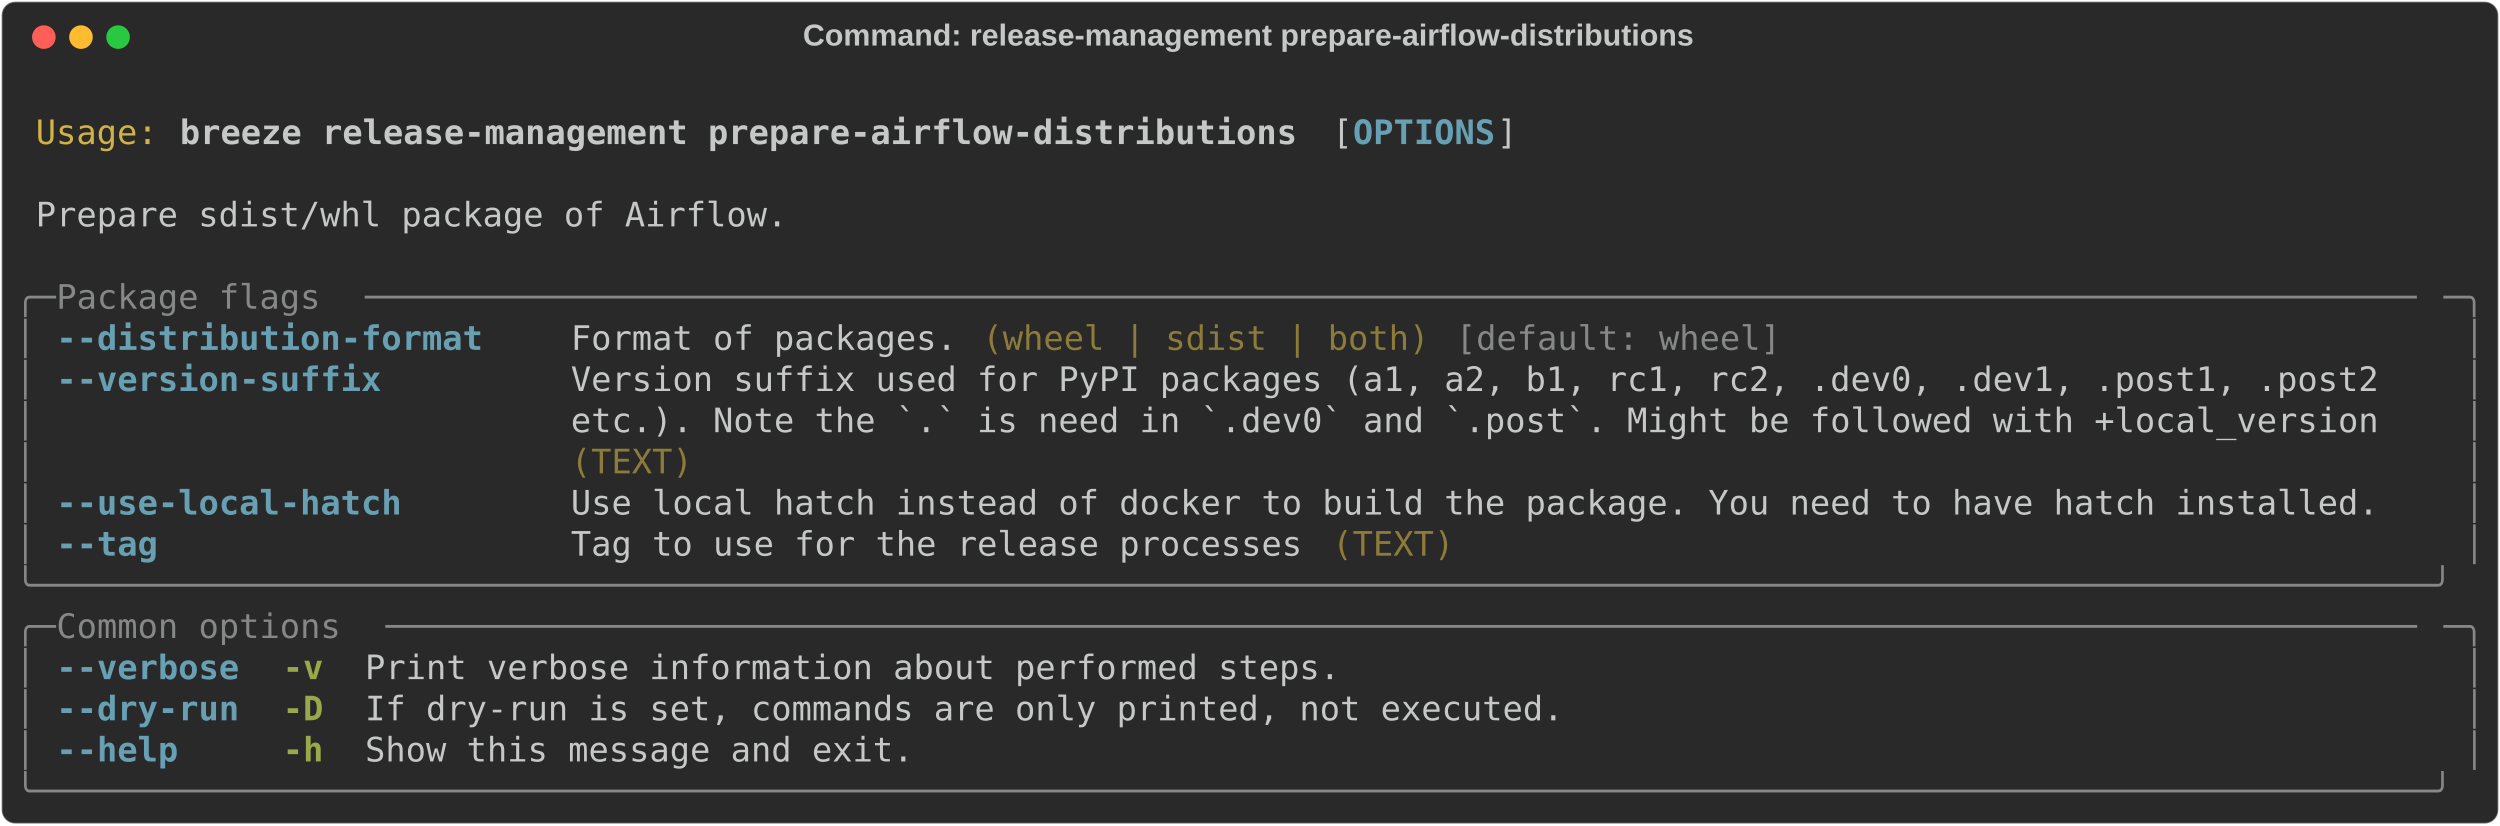
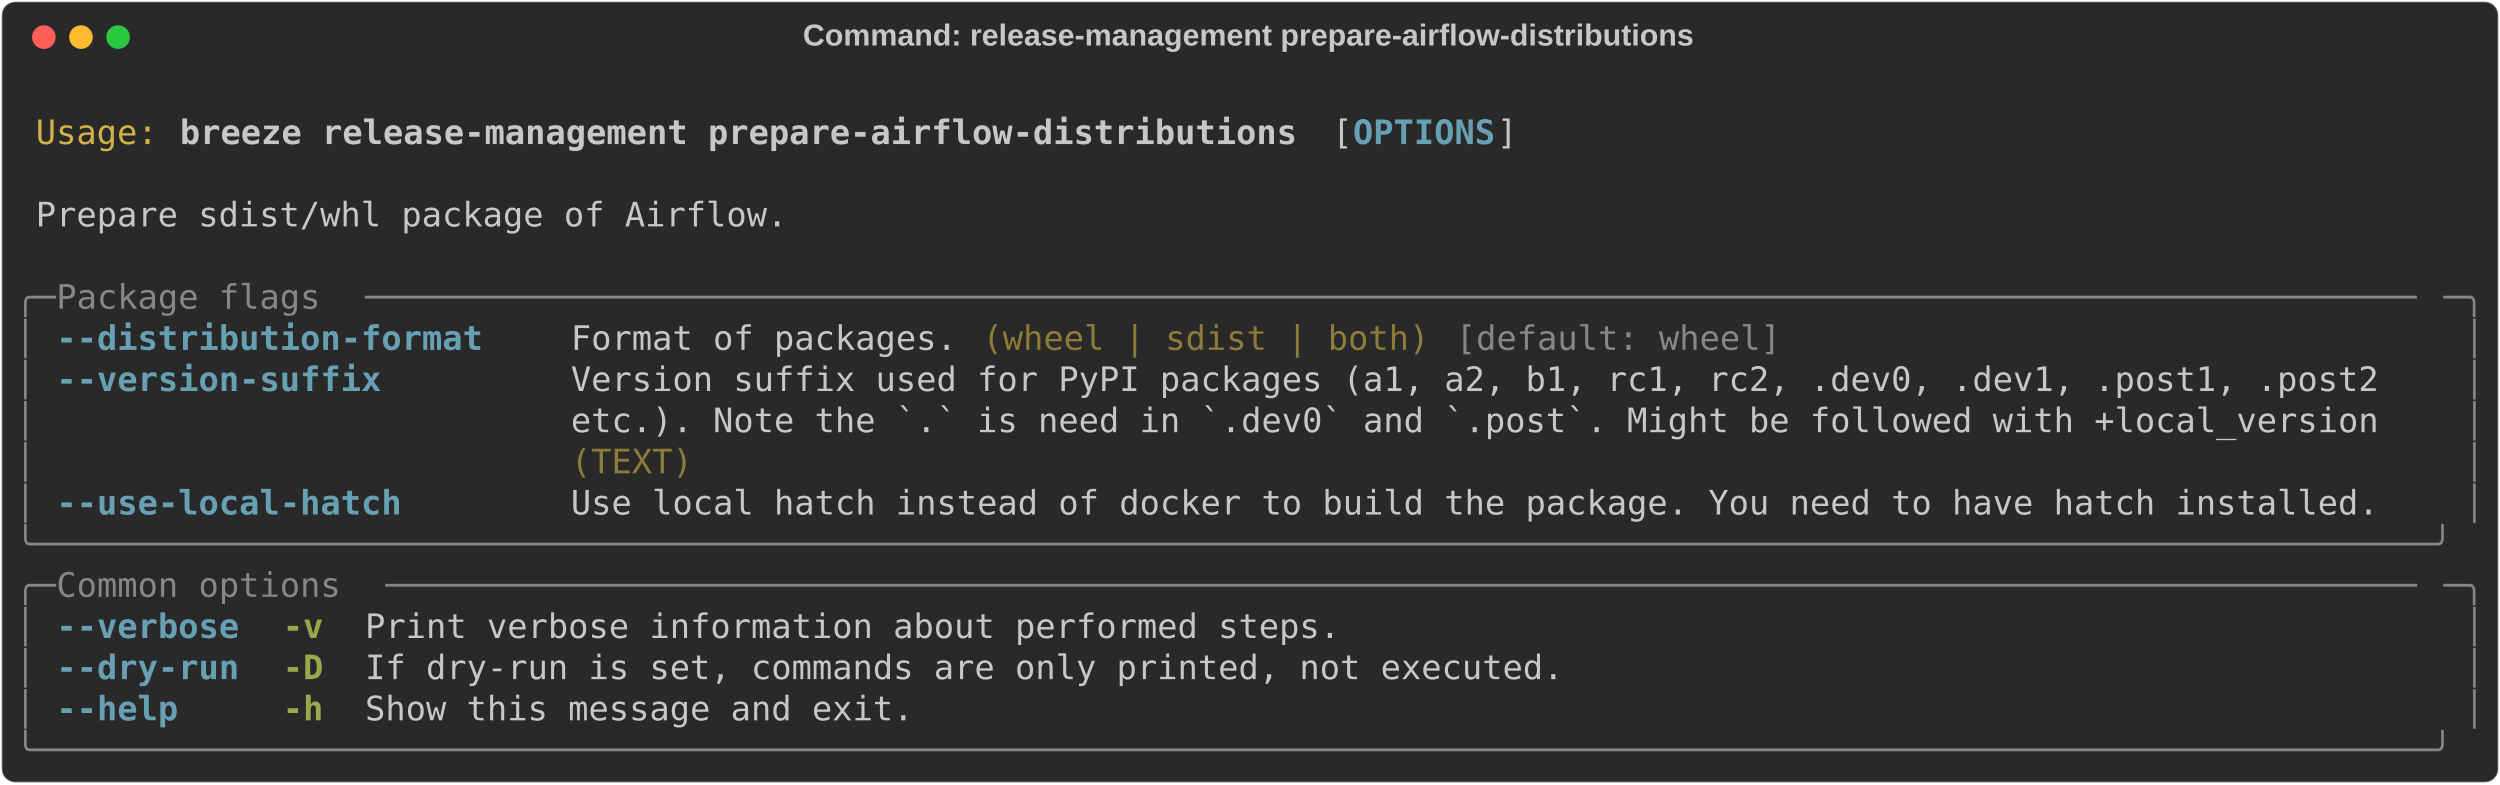
- <svg xmlns="http://www.w3.org/2000/svg" class="rich-terminal" viewBox="0 0 1482 489.2">
+ <svg xmlns="http://www.w3.org/2000/svg" class="rich-terminal" viewBox="0 0 1482 464.8">
  <style>

    @font-face {
        font-family: "Fira Code";
        src: local("FiraCode-Regular"),
                url("https://cdnjs.cloudflare.com/ajax/libs/firacode/6.2.0/woff2/FiraCode-Regular.woff2") format("woff2"),
                url("https://cdnjs.cloudflare.com/ajax/libs/firacode/6.2.0/woff/FiraCode-Regular.woff") format("woff");
        font-style: normal;
        font-weight: 400;
    }
    @font-face {
        font-family: "Fira Code";
        src: local("FiraCode-Bold"),
                url("https://cdnjs.cloudflare.com/ajax/libs/firacode/6.2.0/woff2/FiraCode-Bold.woff2") format("woff2"),
                url("https://cdnjs.cloudflare.com/ajax/libs/firacode/6.2.0/woff/FiraCode-Bold.woff") format("woff");
        font-style: bold;
        font-weight: 700;
    }

    .breeze-release-management-prepare-airflow-distributions-matrix {
        font-family: Fira Code, monospace;
        font-size: 20px;
        line-height: 24.4px;
        font-variant-east-asian: full-width;
    }

    .breeze-release-management-prepare-airflow-distributions-title {
        font-size: 18px;
        font-weight: bold;
        font-family: arial;
    }

    .breeze-release-management-prepare-airflow-distributions-r1 { fill: #c5c8c6 }
.breeze-release-management-prepare-airflow-distributions-r2 { fill: #d0b344 }
.breeze-release-management-prepare-airflow-distributions-r3 { fill: #c5c8c6;font-weight: bold }
.breeze-release-management-prepare-airflow-distributions-r4 { fill: #68a0b3;font-weight: bold }
.breeze-release-management-prepare-airflow-distributions-r5 { fill: #868887 }
.breeze-release-management-prepare-airflow-distributions-r6 { fill: #8d7b39 }
.breeze-release-management-prepare-airflow-distributions-r7 { fill: #98a84b;font-weight: bold }
    </style>
  <defs>
    <clipPath id="breeze-release-management-prepare-airflow-distributions-clip-terminal">
-       <rect x="0" y="0" width="1463.0" height="438.2" />
+       <rect x="0" y="0" width="1463.0" height="413.8" />
    </clipPath>
    <clipPath id="breeze-release-management-prepare-airflow-distributions-line-0">
      <rect x="0" y="1.5" width="1464" height="24.65" />
    </clipPath>
    <clipPath id="breeze-release-management-prepare-airflow-distributions-line-1">
      <rect x="0" y="25.9" width="1464" height="24.65" />
    </clipPath>
    <clipPath id="breeze-release-management-prepare-airflow-distributions-line-2">
      <rect x="0" y="50.3" width="1464" height="24.65" />
    </clipPath>
    <clipPath id="breeze-release-management-prepare-airflow-distributions-line-3">
      <rect x="0" y="74.7" width="1464" height="24.65" />
    </clipPath>
    <clipPath id="breeze-release-management-prepare-airflow-distributions-line-4">
      <rect x="0" y="99.1" width="1464" height="24.65" />
    </clipPath>
    <clipPath id="breeze-release-management-prepare-airflow-distributions-line-5">
      <rect x="0" y="123.5" width="1464" height="24.65" />
    </clipPath>
    <clipPath id="breeze-release-management-prepare-airflow-distributions-line-6">
      <rect x="0" y="147.9" width="1464" height="24.65" />
    </clipPath>
    <clipPath id="breeze-release-management-prepare-airflow-distributions-line-7">
      <rect x="0" y="172.3" width="1464" height="24.65" />
    </clipPath>
    <clipPath id="breeze-release-management-prepare-airflow-distributions-line-8">
      <rect x="0" y="196.7" width="1464" height="24.65" />
    </clipPath>
    <clipPath id="breeze-release-management-prepare-airflow-distributions-line-9">
      <rect x="0" y="221.1" width="1464" height="24.65" />
    </clipPath>
    <clipPath id="breeze-release-management-prepare-airflow-distributions-line-10">
      <rect x="0" y="245.5" width="1464" height="24.65" />
    </clipPath>
    <clipPath id="breeze-release-management-prepare-airflow-distributions-line-11">
      <rect x="0" y="269.9" width="1464" height="24.65" />
    </clipPath>
    <clipPath id="breeze-release-management-prepare-airflow-distributions-line-12">
      <rect x="0" y="294.3" width="1464" height="24.65" />
    </clipPath>
    <clipPath id="breeze-release-management-prepare-airflow-distributions-line-13">
      <rect x="0" y="318.7" width="1464" height="24.65" />
    </clipPath>
    <clipPath id="breeze-release-management-prepare-airflow-distributions-line-14">
      <rect x="0" y="343.1" width="1464" height="24.65" />
    </clipPath>
    <clipPath id="breeze-release-management-prepare-airflow-distributions-line-15">
      <rect x="0" y="367.5" width="1464" height="24.65" />
    </clipPath>
-     <clipPath id="breeze-release-management-prepare-airflow-distributions-line-16">
-       <rect x="0" y="391.9" width="1464" height="24.65" />
-     </clipPath>
  </defs>
-   <rect fill="#292929" stroke="rgba(255,255,255,0.35)" stroke-width="1" x="1" y="1" width="1480" height="487.2" rx="8" />
+   <rect fill="#292929" stroke="rgba(255,255,255,0.35)" stroke-width="1" x="1" y="1" width="1480" height="462.8" rx="8" />
  <text class="breeze-release-management-prepare-airflow-distributions-title" fill="#c5c8c6" text-anchor="middle" x="740" y="27">Command: release-management prepare-airflow-distributions</text>
  <g transform="translate(26,22)">
    <circle cx="0" cy="0" r="7" fill="#ff5f57" />
    <circle cx="22" cy="0" r="7" fill="#febc2e" />
    <circle cx="44" cy="0" r="7" fill="#28c840" />
  </g>
  <g transform="translate(9, 41)" clip-path="url(#breeze-release-management-prepare-airflow-distributions-clip-terminal)">
    <g class="breeze-release-management-prepare-airflow-distributions-matrix">
      <text class="breeze-release-management-prepare-airflow-distributions-r1" x="1464" y="20" textLength="12.2" clip-path="url(#breeze-release-management-prepare-airflow-distributions-line-0)">
</text>
      <text class="breeze-release-management-prepare-airflow-distributions-r2" x="12.2" y="44.4" textLength="73.2" clip-path="url(#breeze-release-management-prepare-airflow-distributions-line-1)">Usage:</text>
      <text class="breeze-release-management-prepare-airflow-distributions-r3" x="97.6" y="44.4" textLength="671" clip-path="url(#breeze-release-management-prepare-airflow-distributions-line-1)">breeze release-management prepare-airflow-distributions</text>
      <text class="breeze-release-management-prepare-airflow-distributions-r1" x="780.8" y="44.4" textLength="12.2" clip-path="url(#breeze-release-management-prepare-airflow-distributions-line-1)">[</text>
      <text class="breeze-release-management-prepare-airflow-distributions-r4" x="793" y="44.4" textLength="85.4" clip-path="url(#breeze-release-management-prepare-airflow-distributions-line-1)">OPTIONS</text>
      <text class="breeze-release-management-prepare-airflow-distributions-r1" x="878.4" y="44.4" textLength="12.2" clip-path="url(#breeze-release-management-prepare-airflow-distributions-line-1)">]</text>
      <text class="breeze-release-management-prepare-airflow-distributions-r1" x="1464" y="44.4" textLength="12.2" clip-path="url(#breeze-release-management-prepare-airflow-distributions-line-1)">
</text>
      <text class="breeze-release-management-prepare-airflow-distributions-r1" x="1464" y="68.8" textLength="12.2" clip-path="url(#breeze-release-management-prepare-airflow-distributions-line-2)">
</text>
      <text class="breeze-release-management-prepare-airflow-distributions-r1" x="12.2" y="93.2" textLength="451.4" clip-path="url(#breeze-release-management-prepare-airflow-distributions-line-3)">Prepare sdist/whl package of Airflow.</text>
      <text class="breeze-release-management-prepare-airflow-distributions-r1" x="1464" y="93.2" textLength="12.2" clip-path="url(#breeze-release-management-prepare-airflow-distributions-line-3)">
</text>
      <text class="breeze-release-management-prepare-airflow-distributions-r1" x="1464" y="117.6" textLength="12.2" clip-path="url(#breeze-release-management-prepare-airflow-distributions-line-4)">
</text>
      <text class="breeze-release-management-prepare-airflow-distributions-r5" x="0" y="142" textLength="24.4" clip-path="url(#breeze-release-management-prepare-airflow-distributions-line-5)">╭─</text>
      <text class="breeze-release-management-prepare-airflow-distributions-r5" x="24.4" y="142" textLength="183" clip-path="url(#breeze-release-management-prepare-airflow-distributions-line-5)"> Package flags </text>
      <text class="breeze-release-management-prepare-airflow-distributions-r5" x="207.4" y="142" textLength="1232.2" clip-path="url(#breeze-release-management-prepare-airflow-distributions-line-5)">─────────────────────────────────────────────────────────────────────────────────────────────────────</text>
      <text class="breeze-release-management-prepare-airflow-distributions-r5" x="1439.6" y="142" textLength="24.4" clip-path="url(#breeze-release-management-prepare-airflow-distributions-line-5)">─╮</text>
      <text class="breeze-release-management-prepare-airflow-distributions-r1" x="1464" y="142" textLength="12.2" clip-path="url(#breeze-release-management-prepare-airflow-distributions-line-5)">
</text>
      <text class="breeze-release-management-prepare-airflow-distributions-r5" x="0" y="166.4" textLength="12.2" clip-path="url(#breeze-release-management-prepare-airflow-distributions-line-6)">│</text>
      <text class="breeze-release-management-prepare-airflow-distributions-r4" x="24.4" y="166.4" textLength="256.2" clip-path="url(#breeze-release-management-prepare-airflow-distributions-line-6)">--distribution-format</text>
      <text class="breeze-release-management-prepare-airflow-distributions-r1" x="329.4" y="166.4" textLength="231.8" clip-path="url(#breeze-release-management-prepare-airflow-distributions-line-6)">Format of packages.</text>
      <text class="breeze-release-management-prepare-airflow-distributions-r6" x="573.4" y="166.4" textLength="268.4" clip-path="url(#breeze-release-management-prepare-airflow-distributions-line-6)">(wheel | sdist | both)</text>
      <text class="breeze-release-management-prepare-airflow-distributions-r5" x="854" y="166.4" textLength="195.2" clip-path="url(#breeze-release-management-prepare-airflow-distributions-line-6)">[default: wheel]</text>
      <text class="breeze-release-management-prepare-airflow-distributions-r5" x="1451.8" y="166.4" textLength="12.2" clip-path="url(#breeze-release-management-prepare-airflow-distributions-line-6)">│</text>
      <text class="breeze-release-management-prepare-airflow-distributions-r1" x="1464" y="166.4" textLength="12.2" clip-path="url(#breeze-release-management-prepare-airflow-distributions-line-6)">
</text>
      <text class="breeze-release-management-prepare-airflow-distributions-r5" x="0" y="190.8" textLength="12.2" clip-path="url(#breeze-release-management-prepare-airflow-distributions-line-7)">│</text>
      <text class="breeze-release-management-prepare-airflow-distributions-r4" x="24.4" y="190.8" textLength="195.2" clip-path="url(#breeze-release-management-prepare-airflow-distributions-line-7)">--version-suffix</text>
      <text class="breeze-release-management-prepare-airflow-distributions-r1" x="329.4" y="190.8" textLength="1110.2" clip-path="url(#breeze-release-management-prepare-airflow-distributions-line-7)">Version suffix used for PyPI packages (a1, a2, b1, rc1, rc2, .dev0, .dev1, .post1, .post2  </text>
      <text class="breeze-release-management-prepare-airflow-distributions-r5" x="1451.8" y="190.8" textLength="12.2" clip-path="url(#breeze-release-management-prepare-airflow-distributions-line-7)">│</text>
      <text class="breeze-release-management-prepare-airflow-distributions-r1" x="1464" y="190.8" textLength="12.2" clip-path="url(#breeze-release-management-prepare-airflow-distributions-line-7)">
</text>
      <text class="breeze-release-management-prepare-airflow-distributions-r5" x="0" y="215.2" textLength="12.2" clip-path="url(#breeze-release-management-prepare-airflow-distributions-line-8)">│</text>
      <text class="breeze-release-management-prepare-airflow-distributions-r1" x="329.4" y="215.2" textLength="1110.2" clip-path="url(#breeze-release-management-prepare-airflow-distributions-line-8)">etc.). Note the `.` is need in `.dev0` and `.post`. Might be followed with +local_version  </text>
      <text class="breeze-release-management-prepare-airflow-distributions-r5" x="1451.8" y="215.2" textLength="12.2" clip-path="url(#breeze-release-management-prepare-airflow-distributions-line-8)">│</text>
      <text class="breeze-release-management-prepare-airflow-distributions-r1" x="1464" y="215.2" textLength="12.2" clip-path="url(#breeze-release-management-prepare-airflow-distributions-line-8)">
</text>
      <text class="breeze-release-management-prepare-airflow-distributions-r5" x="0" y="239.6" textLength="12.2" clip-path="url(#breeze-release-management-prepare-airflow-distributions-line-9)">│</text>
      <text class="breeze-release-management-prepare-airflow-distributions-r6" x="329.4" y="239.6" textLength="1110.2" clip-path="url(#breeze-release-management-prepare-airflow-distributions-line-9)">(TEXT)                                                                                     </text>
      <text class="breeze-release-management-prepare-airflow-distributions-r5" x="1451.8" y="239.6" textLength="12.2" clip-path="url(#breeze-release-management-prepare-airflow-distributions-line-9)">│</text>
      <text class="breeze-release-management-prepare-airflow-distributions-r1" x="1464" y="239.6" textLength="12.2" clip-path="url(#breeze-release-management-prepare-airflow-distributions-line-9)">
</text>
      <text class="breeze-release-management-prepare-airflow-distributions-r5" x="0" y="264" textLength="12.2" clip-path="url(#breeze-release-management-prepare-airflow-distributions-line-10)">│</text>
      <text class="breeze-release-management-prepare-airflow-distributions-r4" x="24.4" y="264" textLength="207.4" clip-path="url(#breeze-release-management-prepare-airflow-distributions-line-10)">--use-local-hatch</text>
      <text class="breeze-release-management-prepare-airflow-distributions-r1" x="329.4" y="264" textLength="1085.8" clip-path="url(#breeze-release-management-prepare-airflow-distributions-line-10)">Use local hatch instead of docker to build the package. You need to have hatch installed.</text>
      <text class="breeze-release-management-prepare-airflow-distributions-r5" x="1451.8" y="264" textLength="12.2" clip-path="url(#breeze-release-management-prepare-airflow-distributions-line-10)">│</text>
      <text class="breeze-release-management-prepare-airflow-distributions-r1" x="1464" y="264" textLength="12.2" clip-path="url(#breeze-release-management-prepare-airflow-distributions-line-10)">
</text>
-       <text class="breeze-release-management-prepare-airflow-distributions-r5" x="0" y="288.4" textLength="12.2" clip-path="url(#breeze-release-management-prepare-airflow-distributions-line-11)">│</text>
-       <text class="breeze-release-management-prepare-airflow-distributions-r4" x="24.4" y="288.4" textLength="61" clip-path="url(#breeze-release-management-prepare-airflow-distributions-line-11)">--tag</text>
-       <text class="breeze-release-management-prepare-airflow-distributions-r1" x="329.4" y="288.4" textLength="439.2" clip-path="url(#breeze-release-management-prepare-airflow-distributions-line-11)">Tag to use for the release processes</text>
-       <text class="breeze-release-management-prepare-airflow-distributions-r6" x="780.8" y="288.4" textLength="73.2" clip-path="url(#breeze-release-management-prepare-airflow-distributions-line-11)">(TEXT)</text>
-       <text class="breeze-release-management-prepare-airflow-distributions-r5" x="1451.8" y="288.4" textLength="12.2" clip-path="url(#breeze-release-management-prepare-airflow-distributions-line-11)">│</text>
+       <text class="breeze-release-management-prepare-airflow-distributions-r5" x="0" y="288.4" textLength="1464" clip-path="url(#breeze-release-management-prepare-airflow-distributions-line-11)">╰──────────────────────────────────────────────────────────────────────────────────────────────────────────────────────╯</text>
      <text class="breeze-release-management-prepare-airflow-distributions-r1" x="1464" y="288.4" textLength="12.2" clip-path="url(#breeze-release-management-prepare-airflow-distributions-line-11)">
</text>
-       <text class="breeze-release-management-prepare-airflow-distributions-r5" x="0" y="312.8" textLength="1464" clip-path="url(#breeze-release-management-prepare-airflow-distributions-line-12)">╰──────────────────────────────────────────────────────────────────────────────────────────────────────────────────────╯</text>
+       <text class="breeze-release-management-prepare-airflow-distributions-r5" x="0" y="312.8" textLength="24.4" clip-path="url(#breeze-release-management-prepare-airflow-distributions-line-12)">╭─</text>
+       <text class="breeze-release-management-prepare-airflow-distributions-r5" x="24.4" y="312.8" textLength="195.2" clip-path="url(#breeze-release-management-prepare-airflow-distributions-line-12)"> Common options </text>
+       <text class="breeze-release-management-prepare-airflow-distributions-r5" x="219.6" y="312.8" textLength="1220" clip-path="url(#breeze-release-management-prepare-airflow-distributions-line-12)">────────────────────────────────────────────────────────────────────────────────────────────────────</text>
+       <text class="breeze-release-management-prepare-airflow-distributions-r5" x="1439.6" y="312.8" textLength="24.4" clip-path="url(#breeze-release-management-prepare-airflow-distributions-line-12)">─╮</text>
      <text class="breeze-release-management-prepare-airflow-distributions-r1" x="1464" y="312.8" textLength="12.2" clip-path="url(#breeze-release-management-prepare-airflow-distributions-line-12)">
</text>
-       <text class="breeze-release-management-prepare-airflow-distributions-r5" x="0" y="337.2" textLength="24.4" clip-path="url(#breeze-release-management-prepare-airflow-distributions-line-13)">╭─</text>
-       <text class="breeze-release-management-prepare-airflow-distributions-r5" x="24.4" y="337.2" textLength="195.2" clip-path="url(#breeze-release-management-prepare-airflow-distributions-line-13)"> Common options </text>
-       <text class="breeze-release-management-prepare-airflow-distributions-r5" x="219.6" y="337.2" textLength="1220" clip-path="url(#breeze-release-management-prepare-airflow-distributions-line-13)">────────────────────────────────────────────────────────────────────────────────────────────────────</text>
-       <text class="breeze-release-management-prepare-airflow-distributions-r5" x="1439.6" y="337.2" textLength="24.4" clip-path="url(#breeze-release-management-prepare-airflow-distributions-line-13)">─╮</text>
+       <text class="breeze-release-management-prepare-airflow-distributions-r5" x="0" y="337.2" textLength="12.2" clip-path="url(#breeze-release-management-prepare-airflow-distributions-line-13)">│</text>
+       <text class="breeze-release-management-prepare-airflow-distributions-r4" x="24.4" y="337.2" textLength="109.8" clip-path="url(#breeze-release-management-prepare-airflow-distributions-line-13)">--verbose</text>
+       <text class="breeze-release-management-prepare-airflow-distributions-r7" x="158.6" y="337.2" textLength="24.4" clip-path="url(#breeze-release-management-prepare-airflow-distributions-line-13)">-v</text>
+       <text class="breeze-release-management-prepare-airflow-distributions-r1" x="207.4" y="337.2" textLength="585.6" clip-path="url(#breeze-release-management-prepare-airflow-distributions-line-13)">Print verbose information about performed steps.</text>
+       <text class="breeze-release-management-prepare-airflow-distributions-r5" x="1451.8" y="337.2" textLength="12.2" clip-path="url(#breeze-release-management-prepare-airflow-distributions-line-13)">│</text>
      <text class="breeze-release-management-prepare-airflow-distributions-r1" x="1464" y="337.2" textLength="12.2" clip-path="url(#breeze-release-management-prepare-airflow-distributions-line-13)">
</text>
      <text class="breeze-release-management-prepare-airflow-distributions-r5" x="0" y="361.6" textLength="12.2" clip-path="url(#breeze-release-management-prepare-airflow-distributions-line-14)">│</text>
-       <text class="breeze-release-management-prepare-airflow-distributions-r4" x="24.4" y="361.6" textLength="109.8" clip-path="url(#breeze-release-management-prepare-airflow-distributions-line-14)">--verbose</text>
-       <text class="breeze-release-management-prepare-airflow-distributions-r7" x="158.6" y="361.6" textLength="24.4" clip-path="url(#breeze-release-management-prepare-airflow-distributions-line-14)">-v</text>
-       <text class="breeze-release-management-prepare-airflow-distributions-r1" x="207.4" y="361.6" textLength="585.6" clip-path="url(#breeze-release-management-prepare-airflow-distributions-line-14)">Print verbose information about performed steps.</text>
+       <text class="breeze-release-management-prepare-airflow-distributions-r4" x="24.4" y="361.6" textLength="109.8" clip-path="url(#breeze-release-management-prepare-airflow-distributions-line-14)">--dry-run</text>
+       <text class="breeze-release-management-prepare-airflow-distributions-r7" x="158.6" y="361.6" textLength="24.4" clip-path="url(#breeze-release-management-prepare-airflow-distributions-line-14)">-D</text>
+       <text class="breeze-release-management-prepare-airflow-distributions-r1" x="207.4" y="361.6" textLength="719.8" clip-path="url(#breeze-release-management-prepare-airflow-distributions-line-14)">If dry-run is set, commands are only printed, not executed.</text>
      <text class="breeze-release-management-prepare-airflow-distributions-r5" x="1451.8" y="361.6" textLength="12.2" clip-path="url(#breeze-release-management-prepare-airflow-distributions-line-14)">│</text>
      <text class="breeze-release-management-prepare-airflow-distributions-r1" x="1464" y="361.6" textLength="12.2" clip-path="url(#breeze-release-management-prepare-airflow-distributions-line-14)">
</text>
      <text class="breeze-release-management-prepare-airflow-distributions-r5" x="0" y="386" textLength="12.2" clip-path="url(#breeze-release-management-prepare-airflow-distributions-line-15)">│</text>
-       <text class="breeze-release-management-prepare-airflow-distributions-r4" x="24.4" y="386" textLength="109.8" clip-path="url(#breeze-release-management-prepare-airflow-distributions-line-15)">--dry-run</text>
-       <text class="breeze-release-management-prepare-airflow-distributions-r7" x="158.6" y="386" textLength="24.4" clip-path="url(#breeze-release-management-prepare-airflow-distributions-line-15)">-D</text>
-       <text class="breeze-release-management-prepare-airflow-distributions-r1" x="207.4" y="386" textLength="719.8" clip-path="url(#breeze-release-management-prepare-airflow-distributions-line-15)">If dry-run is set, commands are only printed, not executed.</text>
+       <text class="breeze-release-management-prepare-airflow-distributions-r4" x="24.4" y="386" textLength="73.2" clip-path="url(#breeze-release-management-prepare-airflow-distributions-line-15)">--help</text>
+       <text class="breeze-release-management-prepare-airflow-distributions-r7" x="158.6" y="386" textLength="24.4" clip-path="url(#breeze-release-management-prepare-airflow-distributions-line-15)">-h</text>
+       <text class="breeze-release-management-prepare-airflow-distributions-r1" x="207.4" y="386" textLength="329.4" clip-path="url(#breeze-release-management-prepare-airflow-distributions-line-15)">Show this message and exit.</text>
      <text class="breeze-release-management-prepare-airflow-distributions-r5" x="1451.8" y="386" textLength="12.2" clip-path="url(#breeze-release-management-prepare-airflow-distributions-line-15)">│</text>
      <text class="breeze-release-management-prepare-airflow-distributions-r1" x="1464" y="386" textLength="12.2" clip-path="url(#breeze-release-management-prepare-airflow-distributions-line-15)">
</text>
-       <text class="breeze-release-management-prepare-airflow-distributions-r5" x="0" y="410.4" textLength="12.2" clip-path="url(#breeze-release-management-prepare-airflow-distributions-line-16)">│</text>
-       <text class="breeze-release-management-prepare-airflow-distributions-r4" x="24.4" y="410.4" textLength="73.2" clip-path="url(#breeze-release-management-prepare-airflow-distributions-line-16)">--help</text>
-       <text class="breeze-release-management-prepare-airflow-distributions-r7" x="158.6" y="410.4" textLength="24.4" clip-path="url(#breeze-release-management-prepare-airflow-distributions-line-16)">-h</text>
-       <text class="breeze-release-management-prepare-airflow-distributions-r1" x="207.4" y="410.4" textLength="329.4" clip-path="url(#breeze-release-management-prepare-airflow-distributions-line-16)">Show this message and exit.</text>
-       <text class="breeze-release-management-prepare-airflow-distributions-r5" x="1451.8" y="410.4" textLength="12.2" clip-path="url(#breeze-release-management-prepare-airflow-distributions-line-16)">│</text>
+       <text class="breeze-release-management-prepare-airflow-distributions-r5" x="0" y="410.4" textLength="1464" clip-path="url(#breeze-release-management-prepare-airflow-distributions-line-16)">╰──────────────────────────────────────────────────────────────────────────────────────────────────────────────────────╯</text>
      <text class="breeze-release-management-prepare-airflow-distributions-r1" x="1464" y="410.4" textLength="12.2" clip-path="url(#breeze-release-management-prepare-airflow-distributions-line-16)">
- </text>
-       <text class="breeze-release-management-prepare-airflow-distributions-r5" x="0" y="434.8" textLength="1464" clip-path="url(#breeze-release-management-prepare-airflow-distributions-line-17)">╰──────────────────────────────────────────────────────────────────────────────────────────────────────────────────────╯</text>
-       <text class="breeze-release-management-prepare-airflow-distributions-r1" x="1464" y="434.8" textLength="12.2" clip-path="url(#breeze-release-management-prepare-airflow-distributions-line-17)">
</text>
    </g>
  </g>
</svg>
